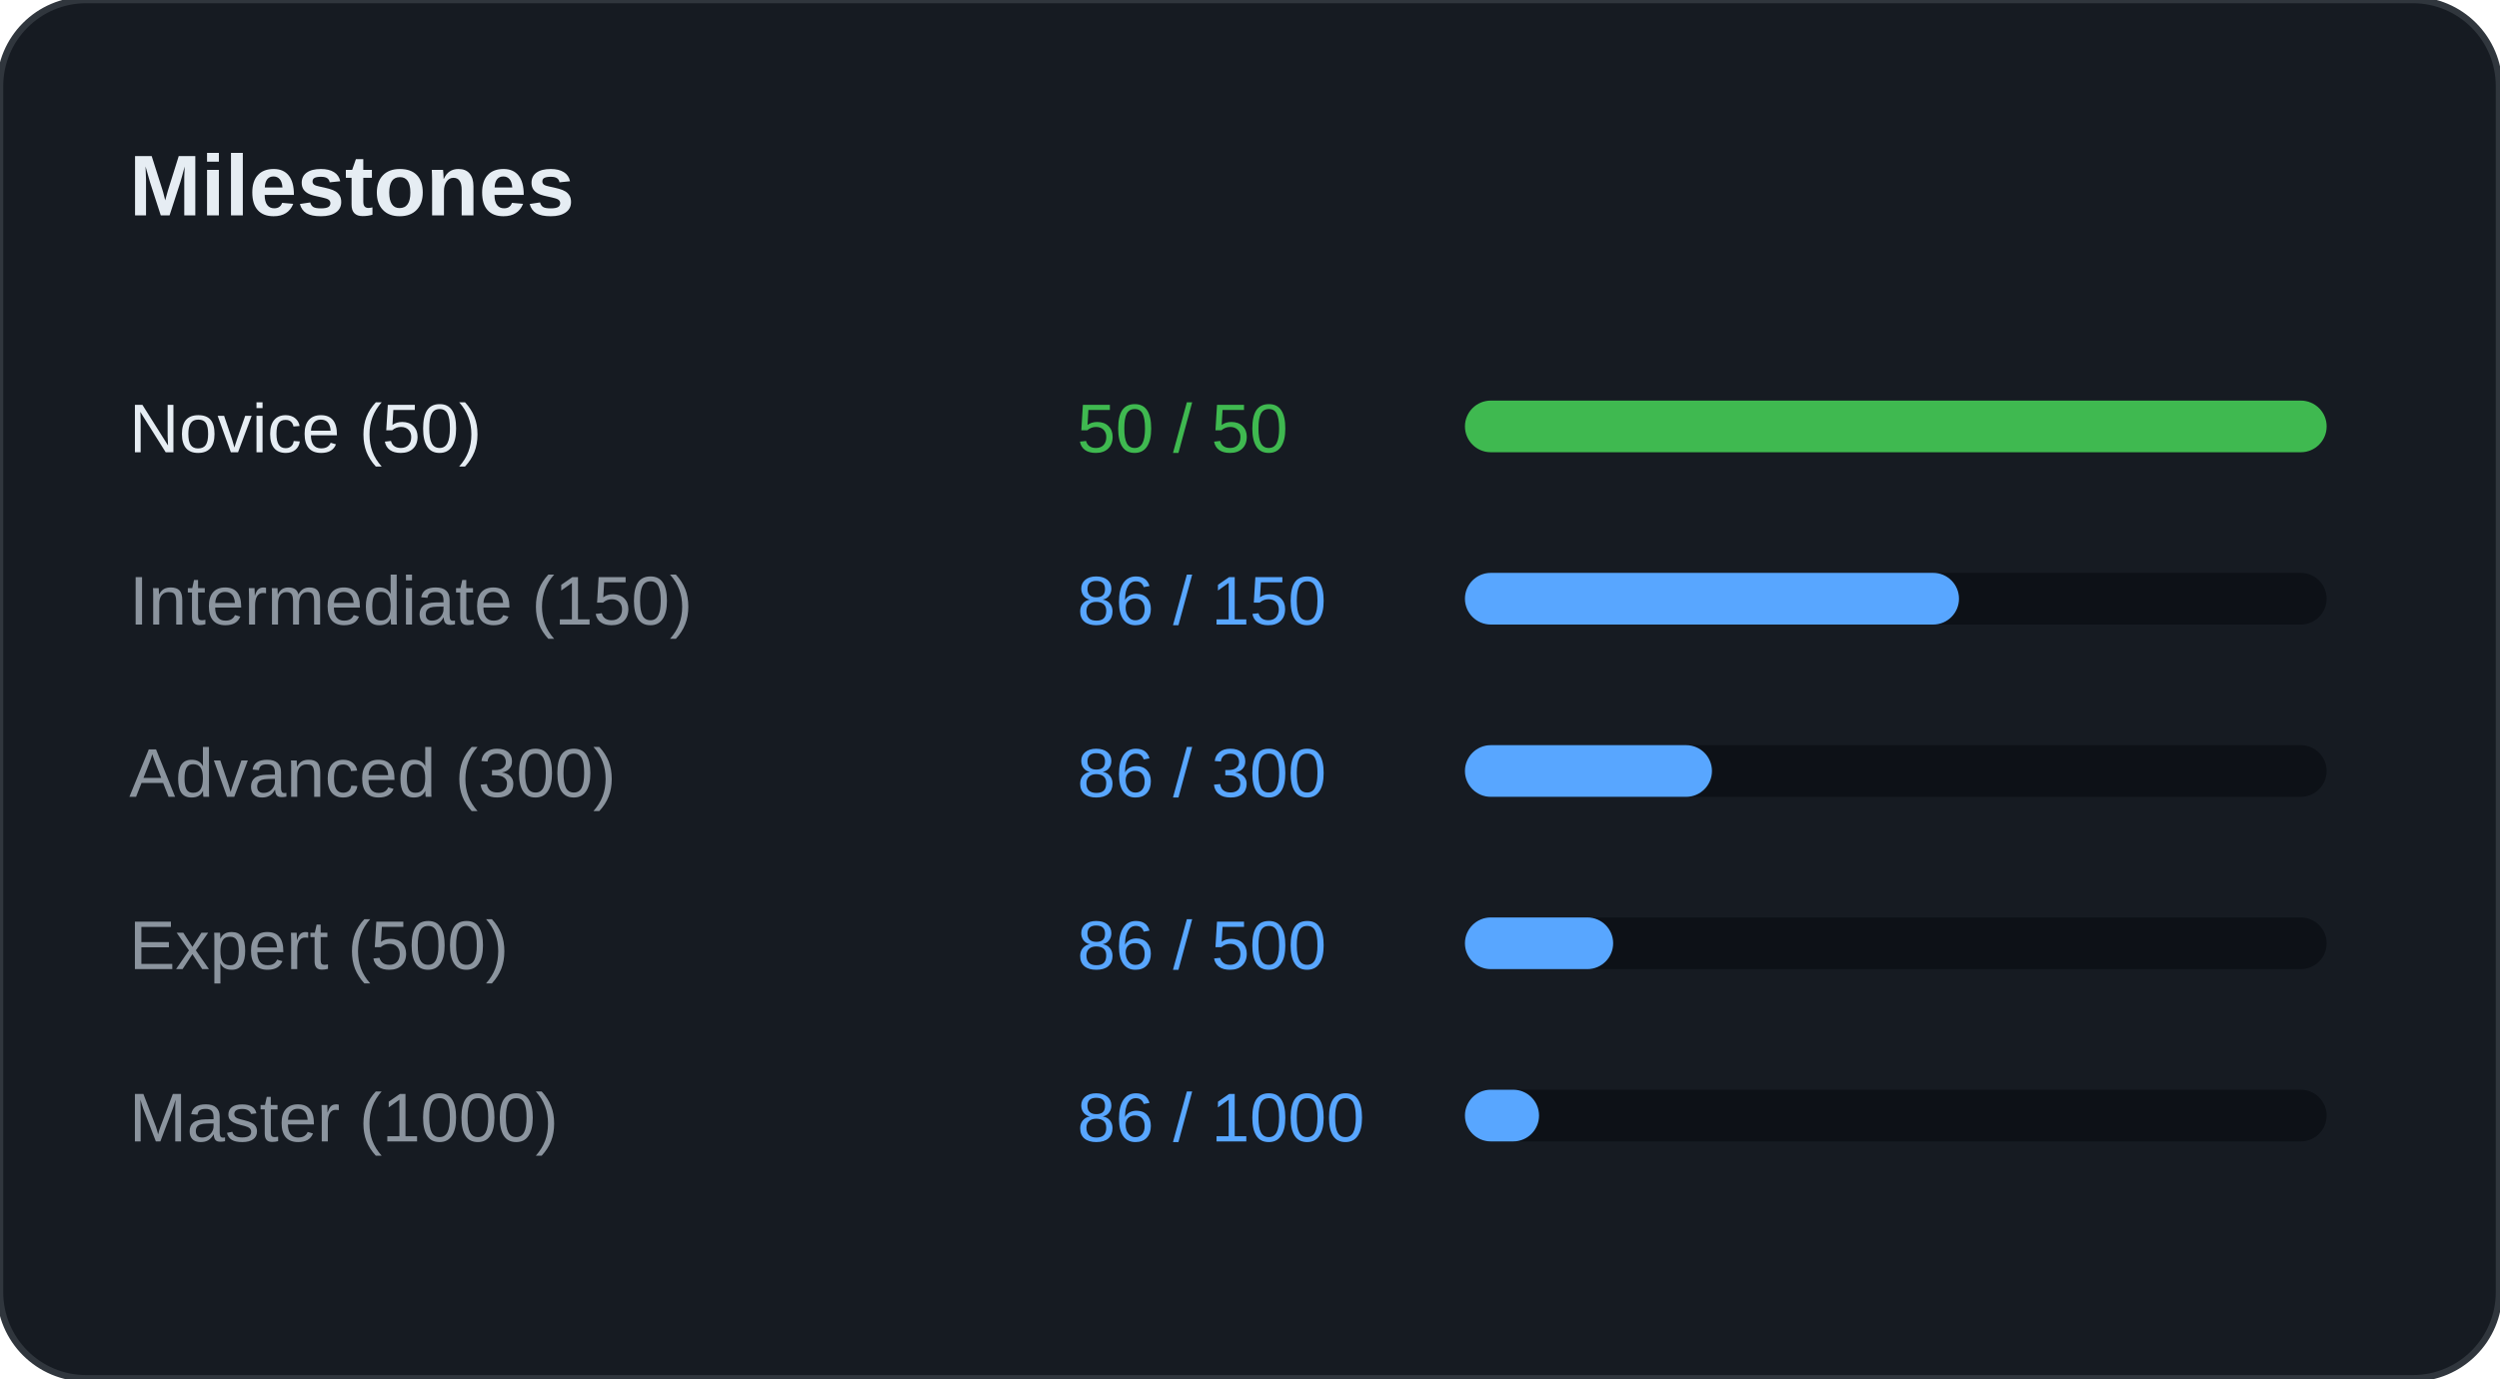
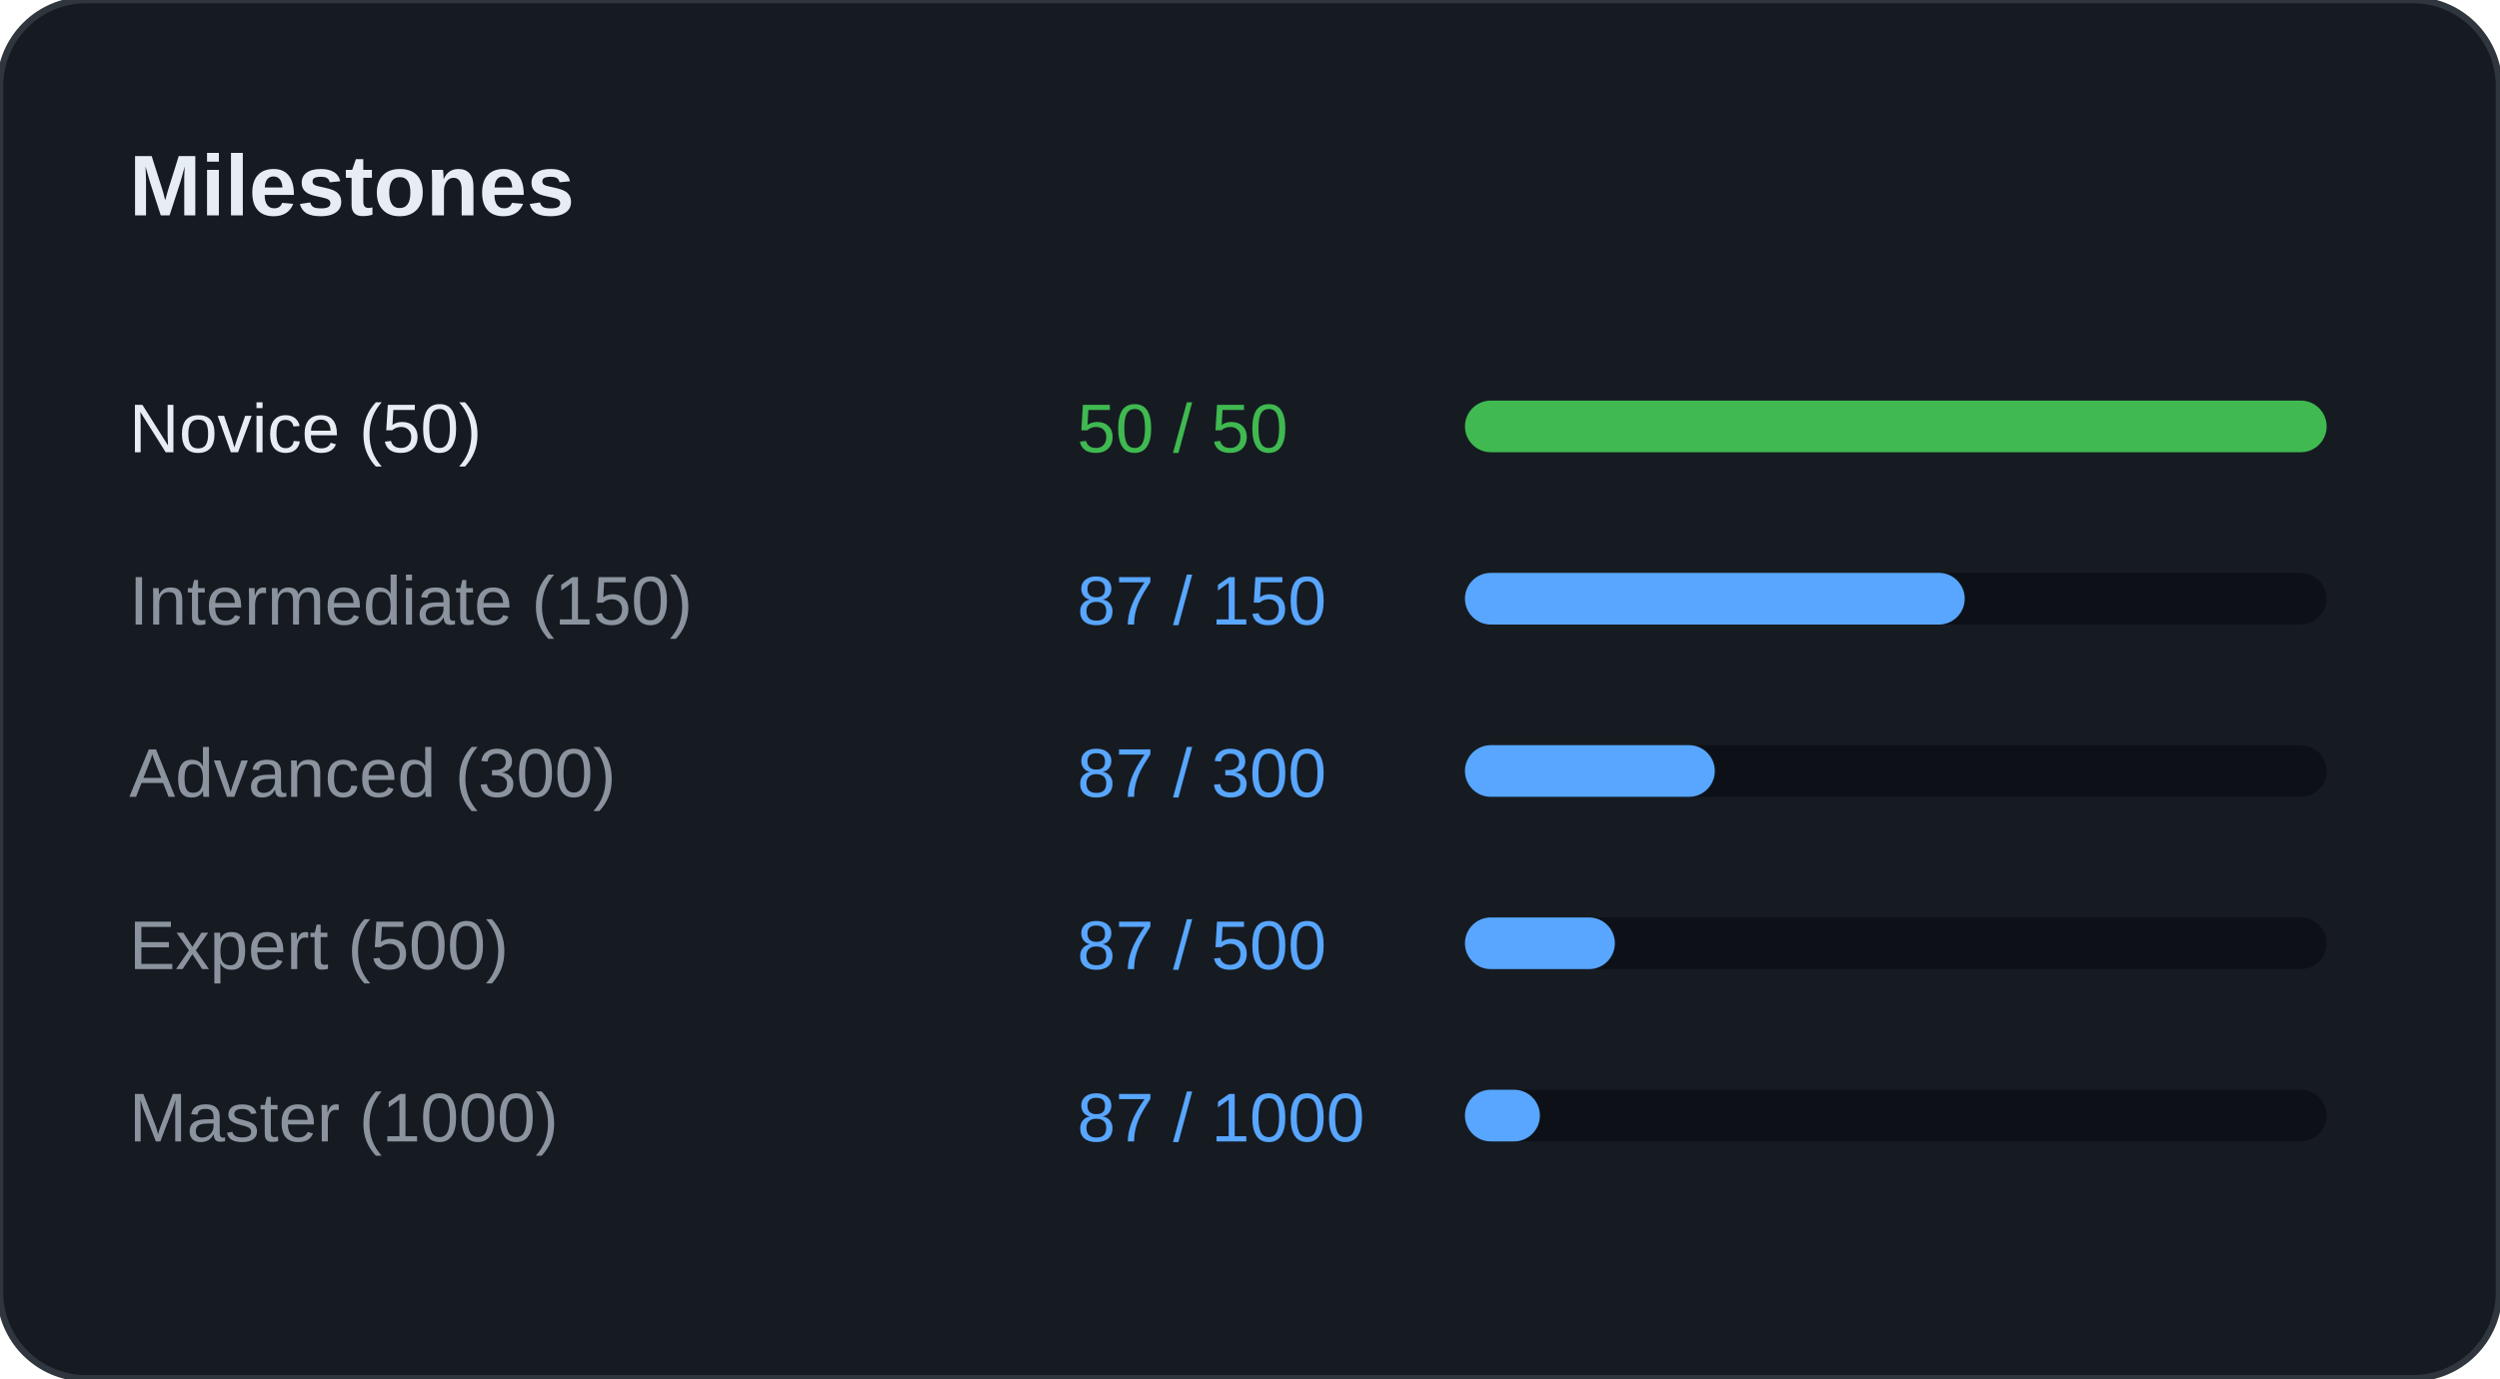
<svg xmlns="http://www.w3.org/2000/svg" width="100%" viewBox="0 0 580 320" preserveAspectRatio="xMidYMid meet">
  <rect width="580" height="320" rx="20" fill="#161B22" stroke="#30363D" stroke-width="1.5" />
  <text x="30" y="50" font-family="Segoe UI, Arial, sans-serif" font-size="20" font-weight="bold" fill="#E6EDF3">Milestones</text>
  <text x="30" y="105" font-family="Segoe UI, Arial, sans-serif" font-size="16" fill="#E6EDF3">Novice (50)</text>
  <text x="250" y="105" font-family="Segoe UI, Arial, sans-serif" font-size="16" fill="#3FB950">50 / 50</text>
  <rect x="340" y="93" width="200" height="12" rx="6" fill="#0D1117" />
  <rect x="340" y="93" width="200" height="12" rx="6" fill="#3FB950" />
  <text x="30" y="145" font-family="Segoe UI, Arial, sans-serif" font-size="16" fill="#8B949E">Intermediate (150)</text>
-   <text x="250" y="145" font-family="Segoe UI, Arial, sans-serif" font-size="16" fill="#58A6FF">86 / 150</text>
+   <text x="250" y="145" font-family="Segoe UI, Arial, sans-serif" font-size="16" fill="#58A6FF">87 / 150</text>
  <rect x="340" y="133" width="200" height="12" rx="6" fill="#0D1117" />
-   <rect x="340" y="133" width="114.667" height="12" rx="6" fill="#58A6FF" />
+   <rect x="340" y="133" width="116" height="12" rx="6" fill="#58A6FF" />
  <text x="30" y="185" font-family="Segoe UI, Arial, sans-serif" font-size="16" fill="#8B949E">Advanced (300)</text>
-   <text x="250" y="185" font-family="Segoe UI, Arial, sans-serif" font-size="16" fill="#58A6FF">86 / 300</text>
+   <text x="250" y="185" font-family="Segoe UI, Arial, sans-serif" font-size="16" fill="#58A6FF">87 / 300</text>
  <rect x="340" y="173" width="200" height="12" rx="6" fill="#0D1117" />
-   <rect x="340" y="173" width="57.333" height="12" rx="6" fill="#58A6FF" />
+   <rect x="340" y="173" width="58" height="12" rx="6" fill="#58A6FF" />
  <text x="30" y="225" font-family="Segoe UI, Arial, sans-serif" font-size="16" fill="#8B949E">Expert (500)</text>
-   <text x="250" y="225" font-family="Segoe UI, Arial, sans-serif" font-size="16" fill="#58A6FF">86 / 500</text>
+   <text x="250" y="225" font-family="Segoe UI, Arial, sans-serif" font-size="16" fill="#58A6FF">87 / 500</text>
  <rect x="340" y="213" width="200" height="12" rx="6" fill="#0D1117" />
-   <rect x="340" y="213" width="34.4" height="12" rx="6" fill="#58A6FF" />
+   <rect x="340" y="213" width="34.8" height="12" rx="6" fill="#58A6FF" />
  <text x="30" y="265" font-family="Segoe UI, Arial, sans-serif" font-size="16" fill="#8B949E">Master (1000)</text>
-   <text x="250" y="265" font-family="Segoe UI, Arial, sans-serif" font-size="16" fill="#58A6FF">86 / 1000</text>
+   <text x="250" y="265" font-family="Segoe UI, Arial, sans-serif" font-size="16" fill="#58A6FF">87 / 1000</text>
  <rect x="340" y="253" width="200" height="12" rx="6" fill="#0D1117" />
-   <rect x="340" y="253" width="17.2" height="12" rx="6" fill="#58A6FF" />
+   <rect x="340" y="253" width="17.4" height="12" rx="6" fill="#58A6FF" />
</svg>
